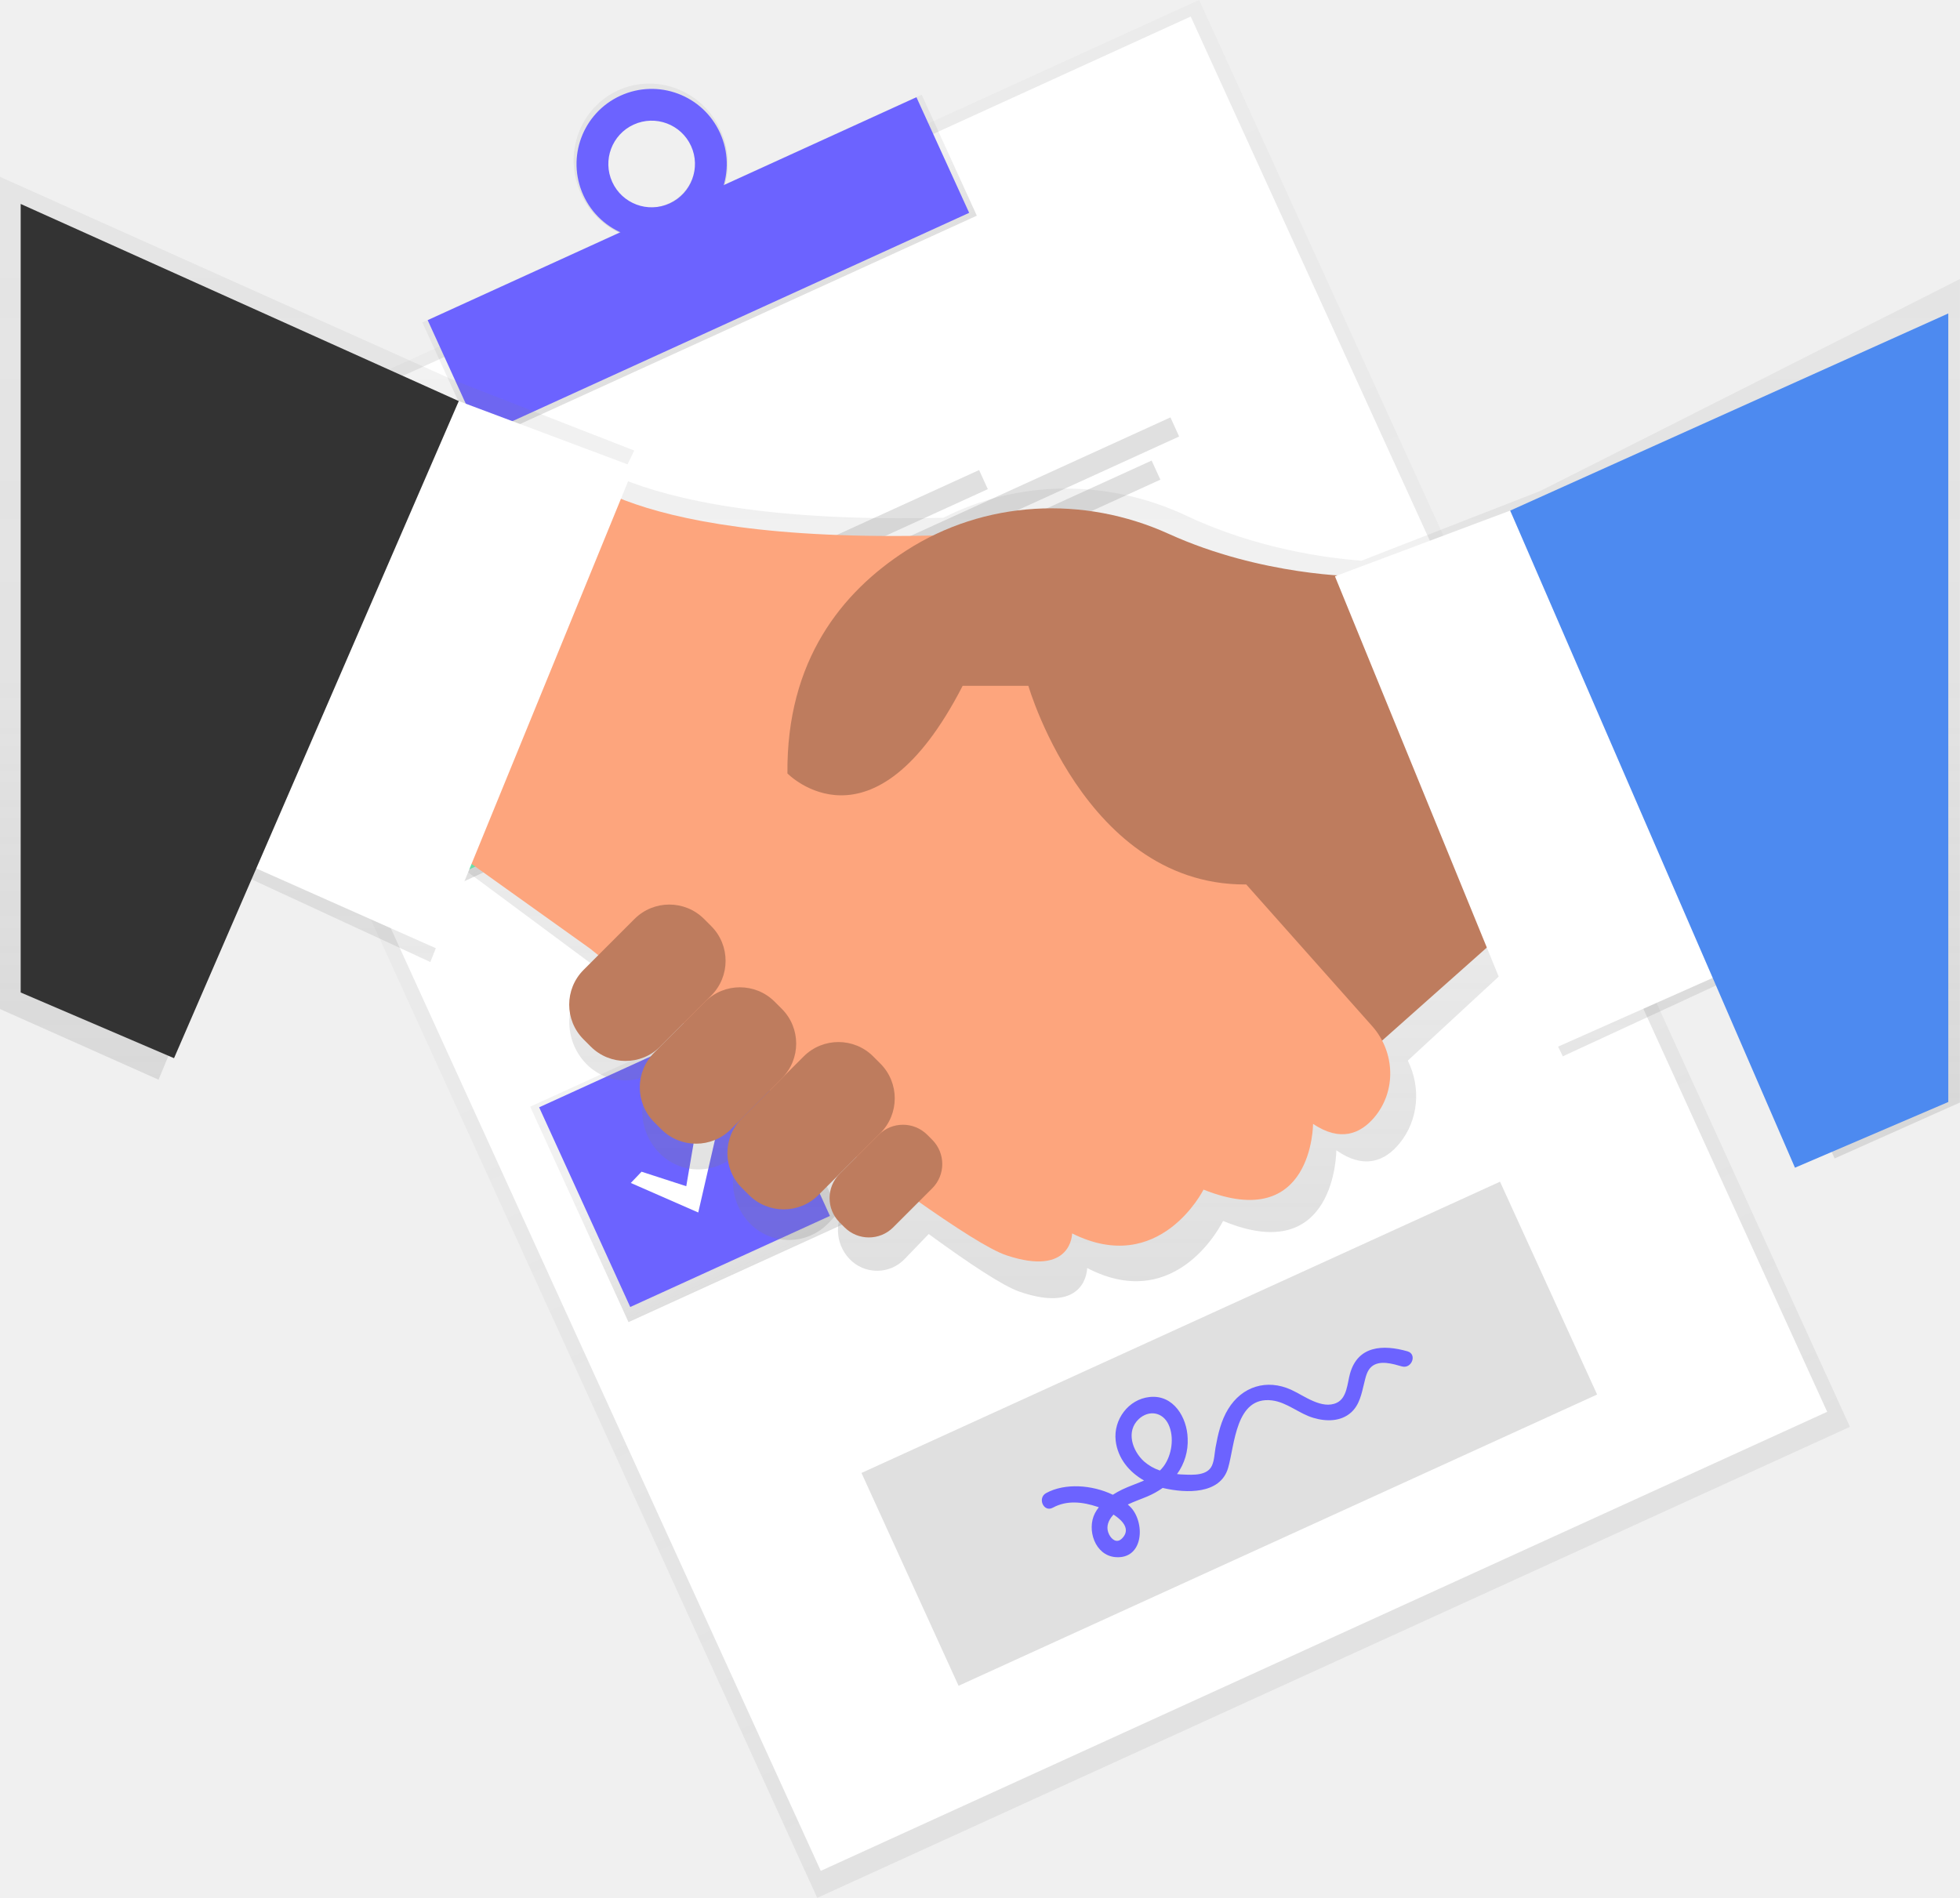
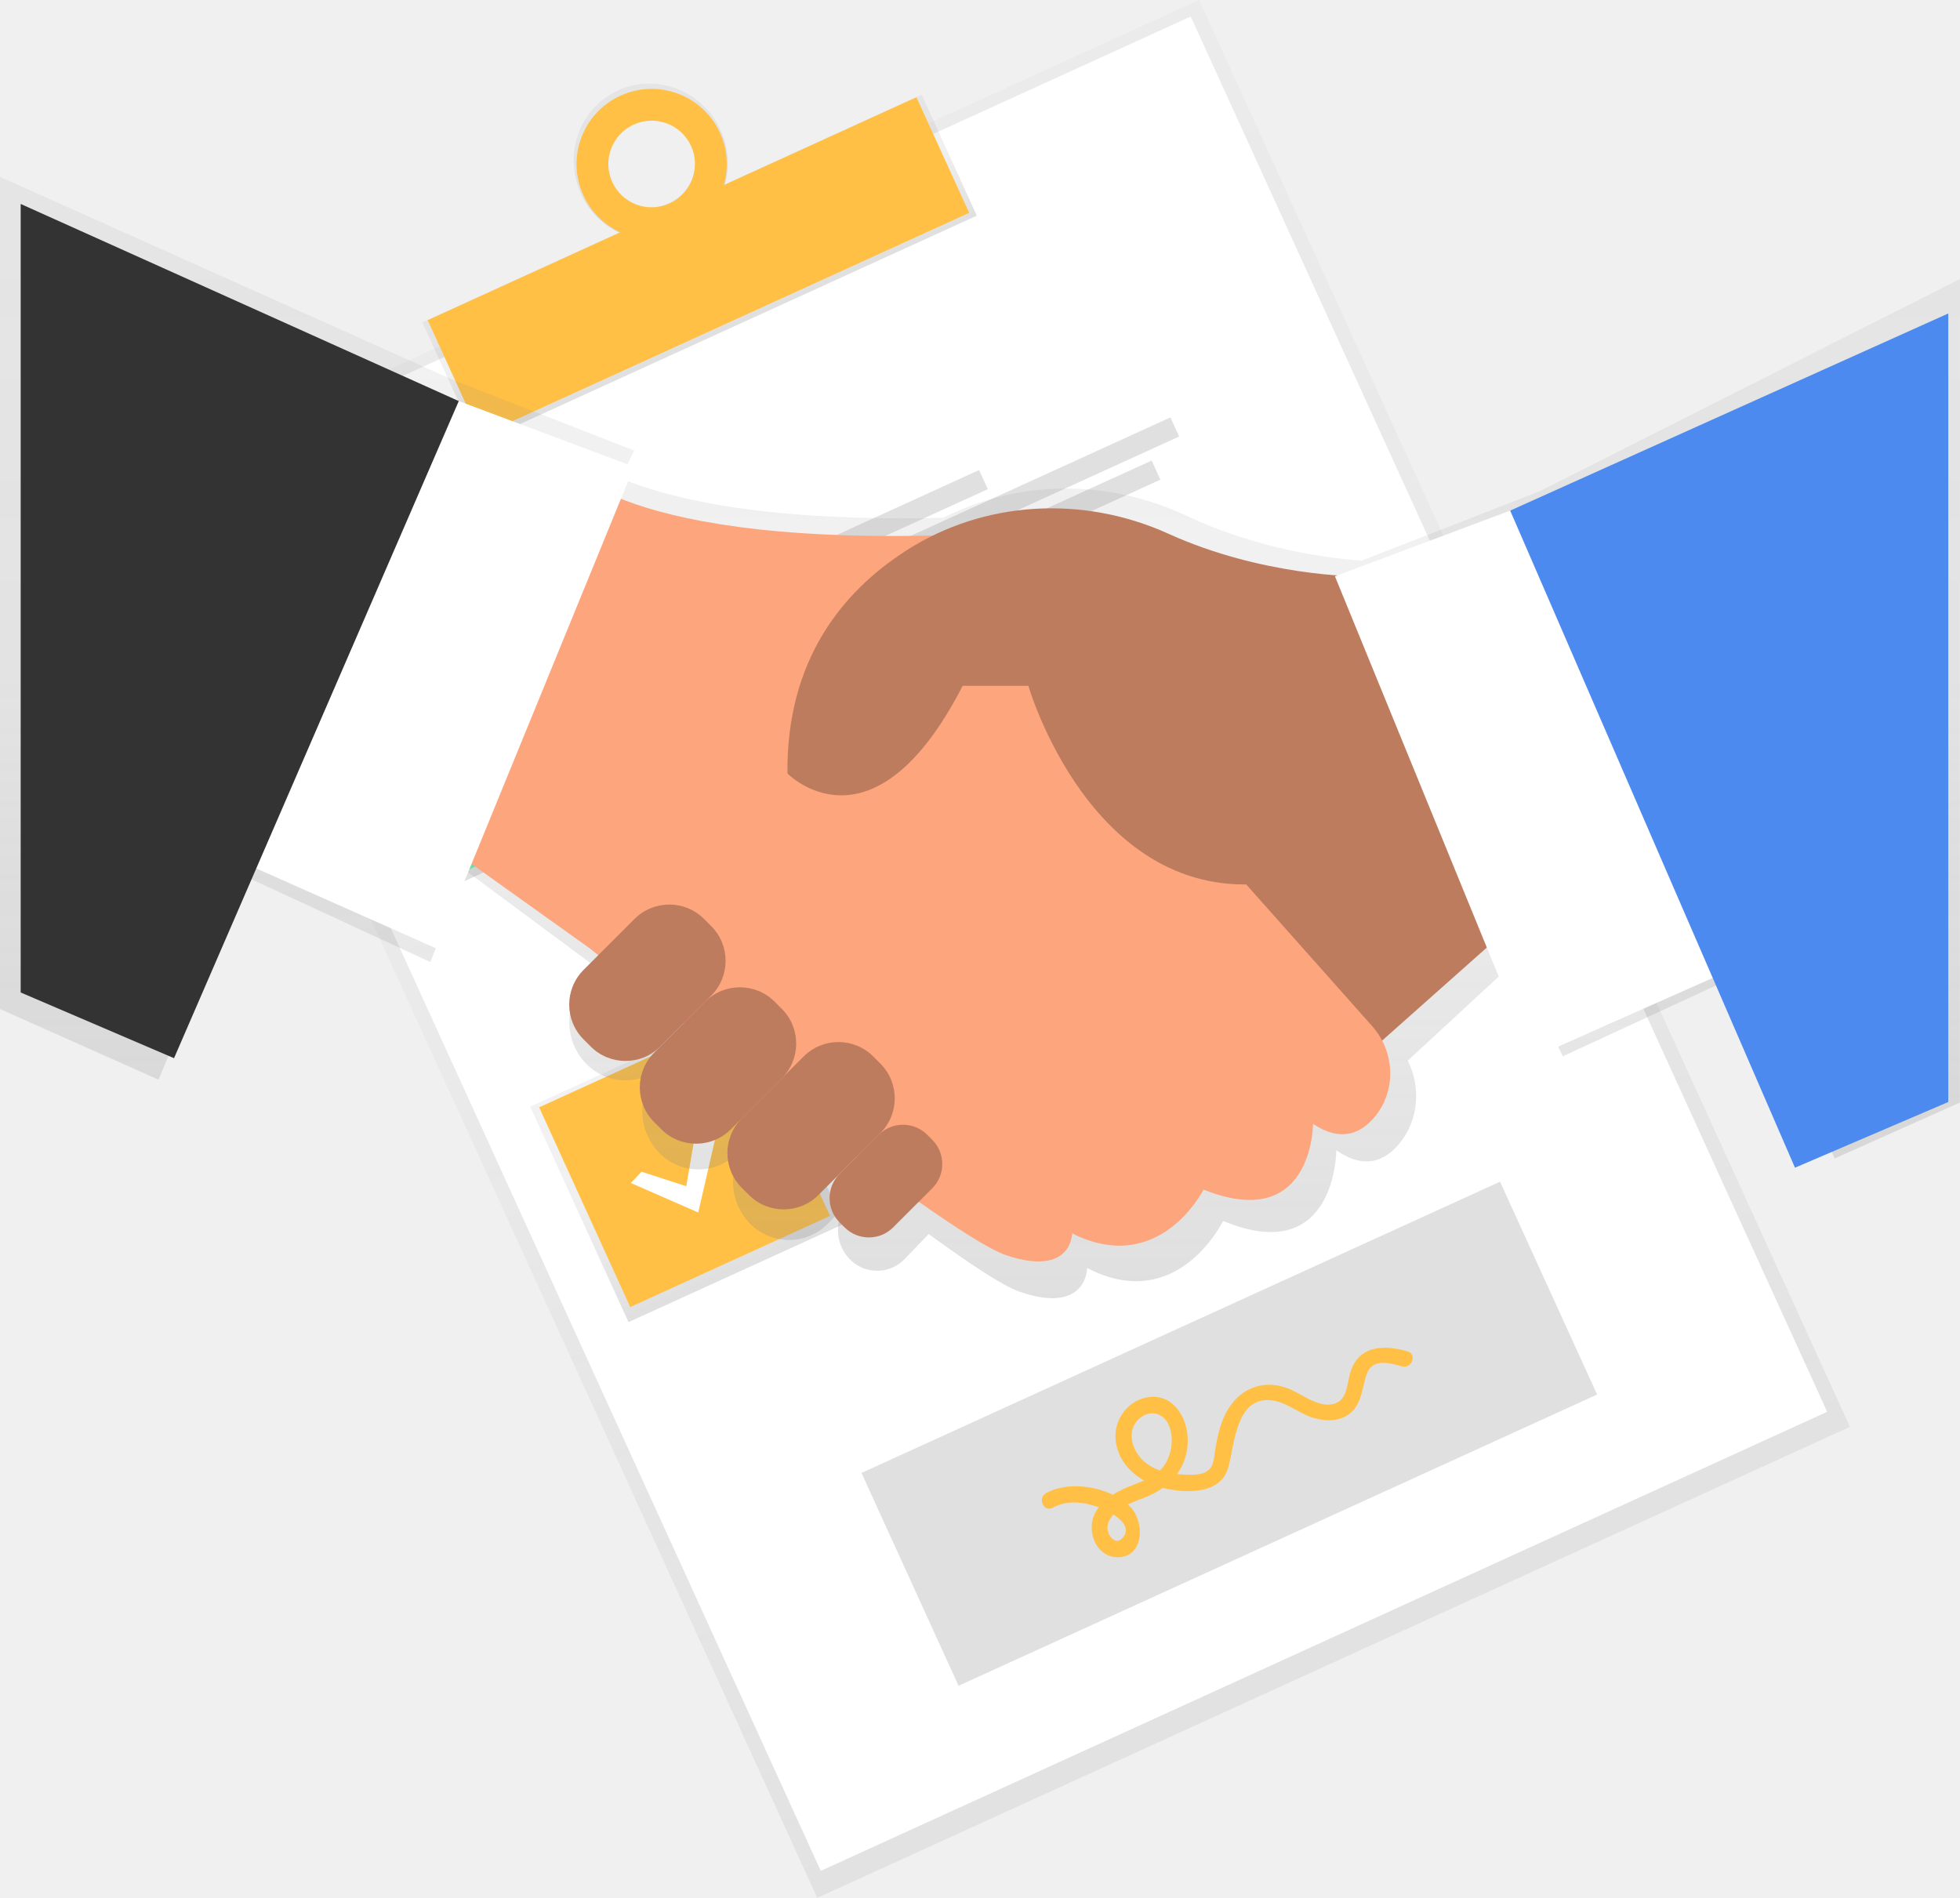
<svg xmlns="http://www.w3.org/2000/svg" xmlns:xlink="http://www.w3.org/1999/xlink" id="196ecc45-c3c6-4b7d-8685-374129418fe3" data-name="Layer 1" width="885" height="856.96" viewBox="0 0 885 856.96">
  <defs>
    <linearGradient id="431b905b-f630-4d26-9705-072736e3fa0a" x1="613.19" y1="813.7" x2="613.19" y2="105.57" gradientTransform="translate(-0.86 -10.23)" gradientUnits="userSpaceOnUse">
      <stop offset="0" stop-color="gray" stop-opacity="0.25" />
      <stop offset="0.54" stop-color="gray" stop-opacity="0.12" />
      <stop offset="1" stop-color="gray" stop-opacity="0.1" />
    </linearGradient>
    <linearGradient id="82c9264e-9b45-4df5-9d25-f7dacbcab158" x1="613.84" y1="152.52" x2="613.84" y2="92.5" gradientTransform="translate(-140.84 19.9)" xlink:href="#431b905b-f630-4d26-9705-072736e3fa0a" />
    <linearGradient id="e7f96ace-9b05-41bf-887d-5e87841d3793" x1="613.84" y1="104.78" x2="613.84" y2="33.84" gradientTransform="translate(-136.32 285.71) rotate(-24.52)" xlink:href="#431b905b-f630-4d26-9705-072736e3fa0a" />
    <linearGradient id="0e5c1f30-7912-44d8-85da-be3b7e04fbbd" x1="440.4" y1="329.87" x2="440.4" y2="222.94" gradientTransform="translate(-61.32 78.01)" xlink:href="#431b905b-f630-4d26-9705-072736e3fa0a" />
    <linearGradient id="f5898732-89b1-47b9-bad4-993f506fb52e" x1="440.76" y1="541.79" x2="440.76" y2="434.85" gradientTransform="translate(26.6 58.74)" xlink:href="#431b905b-f630-4d26-9705-072736e3fa0a" />
    <linearGradient id="f9eac279-a8ac-46d5-97b7-7547b98d8743" x1="440.4" y1="302" x2="440.4" y2="249.51" gradientTransform="translate(-293.43 264.79) rotate(-24.52)" xlink:href="#431b905b-f630-4d26-9705-072736e3fa0a" />
    <linearGradient id="56bc9504-3ea8-4a78-ad29-d599ef16b1a5" x1="599.62" y1="607.1" x2="599.62" y2="100.78" gradientTransform="matrix(1, 0, 0, 1, 0, 0)" xlink:href="#431b905b-f630-4d26-9705-072736e3fa0a" />
  </defs>
  <g opacity="0.5">
    <rect x="356.07" y="95.34" width="512.51" height="708.13" transform="translate(-288.4 273.74) rotate(-24.52)" fill="url(#431b905b-f630-4d26-9705-072736e3fa0a)" />
  </g>
  <rect x="361.51" y="100.79" width="499.47" height="692.48" transform="translate(-287.52 273.08) rotate(-24.52)" fill="#fff" />
  <rect x="349.12" y="112.4" width="247.78" height="60.02" transform="translate(-173.56 188.23) rotate(-24.52)" fill="url(#82c9264e-9b45-4df5-9d25-f7dacbcab158)" />
  <path d="M436.21,61.74c-17.4,7.94-24.92,28.82-16.79,46.64s28.83,25.83,46.23,17.89,24.92-28.82,16.79-46.64S453.61,53.8,436.21,61.74Zm23.21,50.88a20.47,20.47,0,1,1,9.69-26.91A20.23,20.23,0,0,1,459.42,112.63Z" transform="translate(-157.12 -20.92)" fill="url(#e7f96ace-9b05-41bf-887d-5e87841d3793)" />
-   <rect x="351.19" y="112.55" width="242.56" height="57.38" transform="translate(-173.12 187.91) rotate(-24.52)" fill="#6c63ff" />
-   <path d="M437.29,64.12a33.91,33.91,0,1,0,44.92,16.78A33.91,33.91,0,0,0,437.29,64.12Zm22.19,48.65a19.56,19.56,0,1,1,9.68-25.92A19.56,19.56,0,0,1,459.48,112.76Z" transform="translate(-157.12 -20.92)" fill="#6c63ff" />
+   <rect x="351.19" y="112.55" width="242.56" height="57.38" transform="translate(-173.12 187.91) rotate(-24.52)" fill="#ffc045" />
+   <path d="M437.29,64.12a33.91,33.91,0,1,0,44.92,16.78A33.91,33.91,0,0,0,437.29,64.12Zm22.19,48.65a19.56,19.56,0,1,1,9.68-25.92A19.56,19.56,0,0,1,459.48,112.76Z" transform="translate(-157.12 -20.92)" fill="#ffc045" />
  <rect x="325.61" y="300.95" width="106.94" height="106.94" transform="translate(-270.02 168.37) rotate(-24.52)" fill="url(#0e5c1f30-7912-44d8-85da-be3b7e04fbbd)" />
  <rect x="413.89" y="493.6" width="106.94" height="106.94" transform="translate(-342.01 222.39) rotate(-24.52)" fill="url(#f5898732-89b1-47b9-bad4-993f506fb52e)" />
  <rect x="329.52" y="304.86" width="99.11" height="99.11" transform="translate(-270.02 168.37) rotate(-24.52)" fill="#69f0ae" />
-   <rect x="416.66" y="495.88" width="99.11" height="99.11" transform="translate(-341.44 221.76) rotate(-24.52)" fill="#6c63ff" />
+   <rect x="416.66" y="495.88" width="99.11" height="99.11" transform="translate(-341.44 221.76) rotate(-24.52)" fill="#ffc045" />
  <rect x="471.46" y="260.92" width="135.85" height="9.48" transform="translate(-218.73 226.9) rotate(-24.52)" fill="#e0e0e0" />
  <rect x="473.37" y="255.5" width="224.31" height="9.48" transform="translate(-212.31 245.56) rotate(-24.52)" fill="#e0e0e0" />
  <rect x="479.98" y="271.71" width="208.51" height="9.48" transform="translate(-219.16 246.49) rotate(-24.52)" fill="#e0e0e0" />
  <rect x="558.6" y="451.95" width="135.85" height="9.48" transform="translate(-290.15 280.29) rotate(-24.52)" fill="#e0e0e0" />
  <rect x="560.51" y="446.52" width="224.31" height="9.48" transform="translate(-283.73 298.95) rotate(-24.52)" fill="#e0e0e0" />
  <rect x="567.12" y="462.74" width="208.51" height="9.48" transform="translate(-290.58 299.88) rotate(-24.52)" fill="#e0e0e0" />
  <polygon points="199.04 337.46 222.26 345 229.9 300.31 241.2 303.4 228.49 358.65 193.47 343.3 199.04 337.46" fill="url(#f9eac279-a8ac-46d5-97b7-7547b98d8743)" />
  <polygon points="202 336.87 222.19 343.42 228.83 304.56 238.65 307.25 227.6 355.29 197.15 341.95 202 336.87" fill="#fff" />
  <polygon points="289.68 529.08 309.87 535.63 316.51 496.77 326.33 499.46 315.28 547.5 284.83 534.16 289.68 529.08" fill="#fff" />
  <rect x="553.74" y="615.49" width="316.9" height="105.63" transform="translate(-370.25 334.93) rotate(-24.52)" fill="#e0e0e0" />
-   <path d="M792.63,631.1c-11.08-3.16-22.42-2.56-25.95,10.11-1.19,4.27-1.33,10.9-5.91,13.1-6.74,3.24-14.87-3.24-20.72-5.88-10.9-4.92-22.09-1.57-28.4,8.77-3.2,5.24-4.57,11.27-5.66,17.24-.47,2.59-.53,5.79-1.62,8.23-2.09,4.67-8.63,4.25-12.92,4.07-.94,0-1.9-.11-2.86-.21a25.33,25.33,0,0,0,4.8-16.13c-.28-9.47-6.43-19.83-17.18-18.67-9.63,1-16.41,10.3-15.33,19.71.92,8,6.13,14.2,12.81,18-3.28,1.45-6.78,2.58-9.88,4.08a41.43,41.43,0,0,0-4.21,2.35c-9.37-4.52-21.68-5.37-30.11-.76-4.08,2.23-1.1,8.86,3,6.61,6.42-3.51,13.5-2.63,20.21-.4l.56.2a18.06,18.06,0,0,0-1.75,2.71c-3.79,7.36,0,19,9.22,19.8,13,1.11,13.61-16.07,6.55-22.91-.3-.29-.6-.57-.92-.84,2.92-1.41,6.08-2.47,8.87-3.66a36.89,36.89,0,0,0,6.9-3.84l.5.13c9.93,2.25,25.43,2.95,29-9.08,3.06-10.44,3.35-32.61,19.85-30.56,6.73.83,12.25,6,18.65,7.87,5.73,1.71,12.36,1.78,17.06-2.44,3.88-3.48,4.75-8.62,5.94-13.42.61-2.48,1.21-5.44,3.23-7.21,3.65-3.19,9.68-1.31,13.75-.15C794.56,639.18,797.14,632.38,792.63,631.1Zm-129,84.59c-2.19,2.17-4.51.45-5.68-1.82-1.42-2.76-.81-5.48,1-7.91a13.74,13.74,0,0,1,.95-1.14C664.23,707.62,667.77,711.63,663.67,715.69Zm7.68-54c4.5-4.18,10.77-3.26,13.45,2.48s1.5,13.84-2.26,18.9a15.26,15.26,0,0,1-1.65,1.86,21.07,21.07,0,0,1-7.13-4.07C668.4,676.06,665.39,667.19,671.35,661.66Z" transform="translate(-157.12 -20.92)" fill="#6c63ff" />
+   <path d="M792.63,631.1c-11.08-3.16-22.42-2.56-25.95,10.11-1.19,4.27-1.33,10.9-5.91,13.1-6.74,3.24-14.87-3.24-20.72-5.88-10.9-4.92-22.09-1.57-28.4,8.77-3.2,5.24-4.57,11.27-5.66,17.24-.47,2.59-.53,5.79-1.62,8.23-2.09,4.67-8.63,4.25-12.92,4.07-.94,0-1.9-.11-2.86-.21a25.33,25.33,0,0,0,4.8-16.13c-.28-9.47-6.43-19.83-17.18-18.67-9.63,1-16.41,10.3-15.33,19.71.92,8,6.13,14.2,12.81,18-3.28,1.45-6.78,2.58-9.88,4.08a41.43,41.43,0,0,0-4.21,2.35c-9.37-4.52-21.68-5.37-30.11-.76-4.08,2.23-1.1,8.86,3,6.61,6.42-3.51,13.5-2.63,20.21-.4l.56.2a18.06,18.06,0,0,0-1.75,2.71c-3.79,7.36,0,19,9.22,19.8,13,1.11,13.61-16.07,6.55-22.91-.3-.29-.6-.57-.92-.84,2.92-1.41,6.08-2.47,8.87-3.66a36.89,36.89,0,0,0,6.9-3.84l.5.13c9.93,2.25,25.43,2.95,29-9.08,3.06-10.44,3.35-32.61,19.85-30.56,6.73.83,12.25,6,18.65,7.87,5.73,1.71,12.36,1.78,17.06-2.44,3.88-3.48,4.75-8.62,5.94-13.42.61-2.48,1.21-5.44,3.23-7.21,3.65-3.19,9.68-1.31,13.75-.15C794.56,639.18,797.14,632.38,792.63,631.1Zm-129,84.59c-2.19,2.17-4.51.45-5.68-1.82-1.42-2.76-.81-5.48,1-7.91a13.74,13.74,0,0,1,.95-1.14C664.23,707.62,667.77,711.63,663.67,715.69Zm7.68-54c4.5-4.18,10.77-3.26,13.45,2.48s1.5,13.84-2.26,18.9a15.26,15.26,0,0,1-1.65,1.86,21.07,21.07,0,0,1-7.13-4.07C668.4,676.06,665.39,667.19,671.35,661.66Z" transform="translate(-157.12 -20.92)" fill="#ffc045" />
  <path d="M852.6,242.63l-80.72,31.47c-15.18-1.13-47.12-5.25-78.82-20.2-35.29-16.64-75.72-16.6-110,.83-79,1.89-122.48-8.23-145.68-17.81l6.12-12.56-81.82-31.9L157.12,100.78V476.54l71.59,31.9,38.4-92.12,84.33,39,16.19-41.14L423,455.27l3.77,3.17-5.19,5.39a27.06,27.06,0,0,0,0,37.21h0a24.64,24.64,0,0,0,35.8,0l-2.84,3a27.06,27.06,0,0,0,0,37.21h0a24.64,24.64,0,0,0,35.8,0l16.4-17.05h0L495.48,535.9a27.06,27.06,0,0,0,0,37.21h0a24.64,24.64,0,0,0,35.8,0l16.19-16.83h0l-6.81,7.08a18.9,18.9,0,0,0,0,26,17.21,17.21,0,0,0,25,0l10.8-11.22c18.55,13.55,33.56,23.44,40.91,26C648,614.76,648,593.49,648,593.49c40.91,21.26,61.37-21.26,61.37-21.26,51.14,21.26,51.14-31.9,51.14-31.9,12.78,8.86,22,4.8,28.44-3,8.77-10.58,9.84-25.51,3.82-37.49l48.88-45.17,21.14,43.22,84.33-39,38.4,85.13,56.55-25.25V146.94Z" transform="translate(-157.12 -20.92)" fill="url(#56bc9504-3ea8-4a78-ad29-d599ef16b1a5)" />
  <polygon points="681.9 418.48 592.88 497.6 523.65 369.02 681.9 329.46 681.9 418.48" fill="#be7c5e" />
  <path d="M413.72,231.69s28.57,39.56,197.81,29.67l98.91,148.36,66.28,74.57c10.41,11.72,11,29.49.78,41.37-6.21,7.21-15.14,11-27.5,2.75,0,0,0,49.45-49.45,29.67,0,0-19.78,39.56-59.34,19.78,0,0,0,19.78-29.67,9.89S423.61,449.29,423.61,449.29l-69.23-49.45Z" transform="translate(-157.12 -20.92)" fill="#fda57d" />
  <path d="M769.78,281.15s-42.74,0-85-19.19c-38.43-17.43-83.18-15.21-118.64,7.67-28.9,18.65-53.94,49.53-53.47,100.53,0,0,38.46,39.56,79.12-39.56h29.67s28.57,98.91,108.8,89,98.91-19.78,98.91-19.78Z" transform="translate(-157.12 -20.92)" fill="#be7c5e" />
  <rect x="456.83" y="463.57" width="48.96" height="76.93" rx="22.21" ry="22.21" transform="translate(338.85 -214.21) rotate(45)" fill="#be7c5e" />
  <rect x="424.96" y="426.21" width="48.96" height="76.93" rx="22.21" ry="22.21" transform="translate(303.09 -202.62) rotate(45)" fill="#be7c5e" />
  <rect x="498.86" y="487.27" width="48.96" height="83.92" rx="22.21" ry="22.21" transform="translate(370.39 -235.97) rotate(45)" fill="#be7c5e" />
  <rect x="540.04" y="526.26" width="34.19" height="55.95" rx="15.51" ry="15.51" transform="translate(397.97 -252.54) rotate(45)" fill="#be7c5e" />
  <polygon points="780.8 438.26 691.79 477.82 602.77 260.23 681.9 230.56 780.8 438.26" fill="#fff" />
  <polygon points="108.25 388.81 197.26 428.37 286.28 210.78 207.15 181.1 108.25 388.81" fill="#fff" />
  <polygon points="9.34 92.09 207.15 181.1 78.58 477.82 9.34 448.15 9.34 92.09" fill="#333" />
  <polygon points="879.71 141.54 681.9 230.56 810.48 527.27 879.71 497.6 879.71 141.54" fill="#4d8af0" />
</svg>
